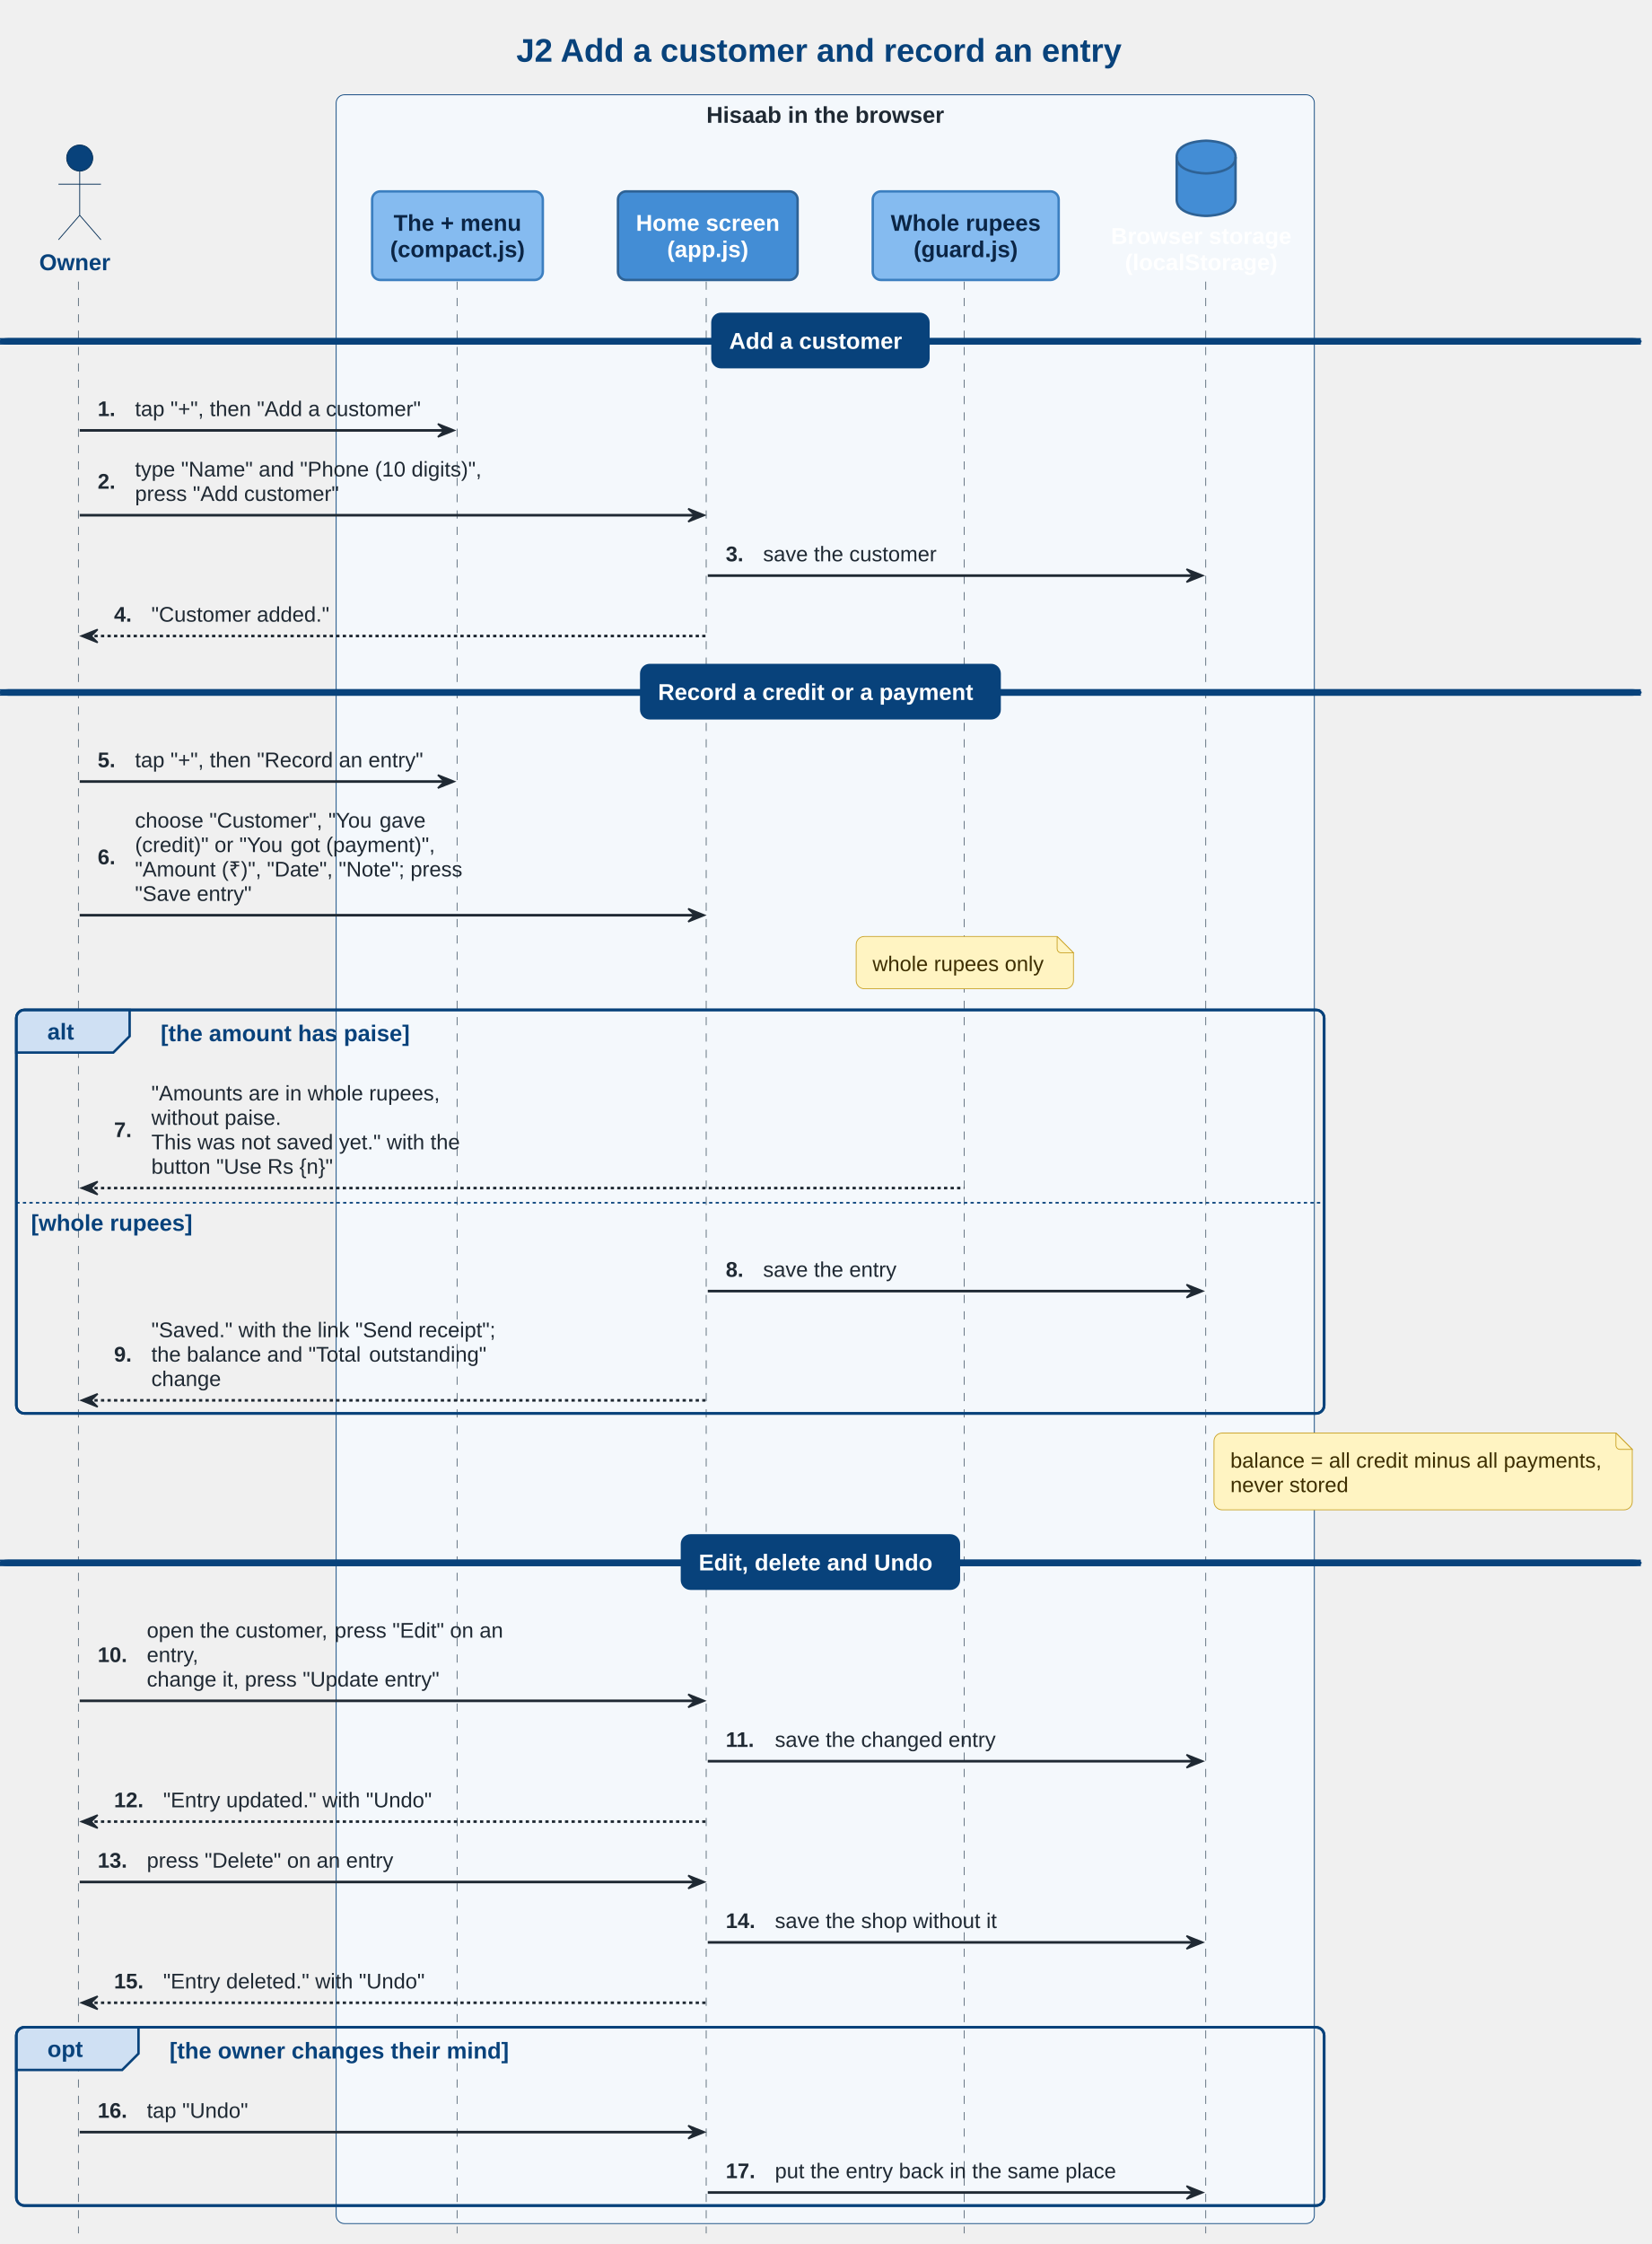
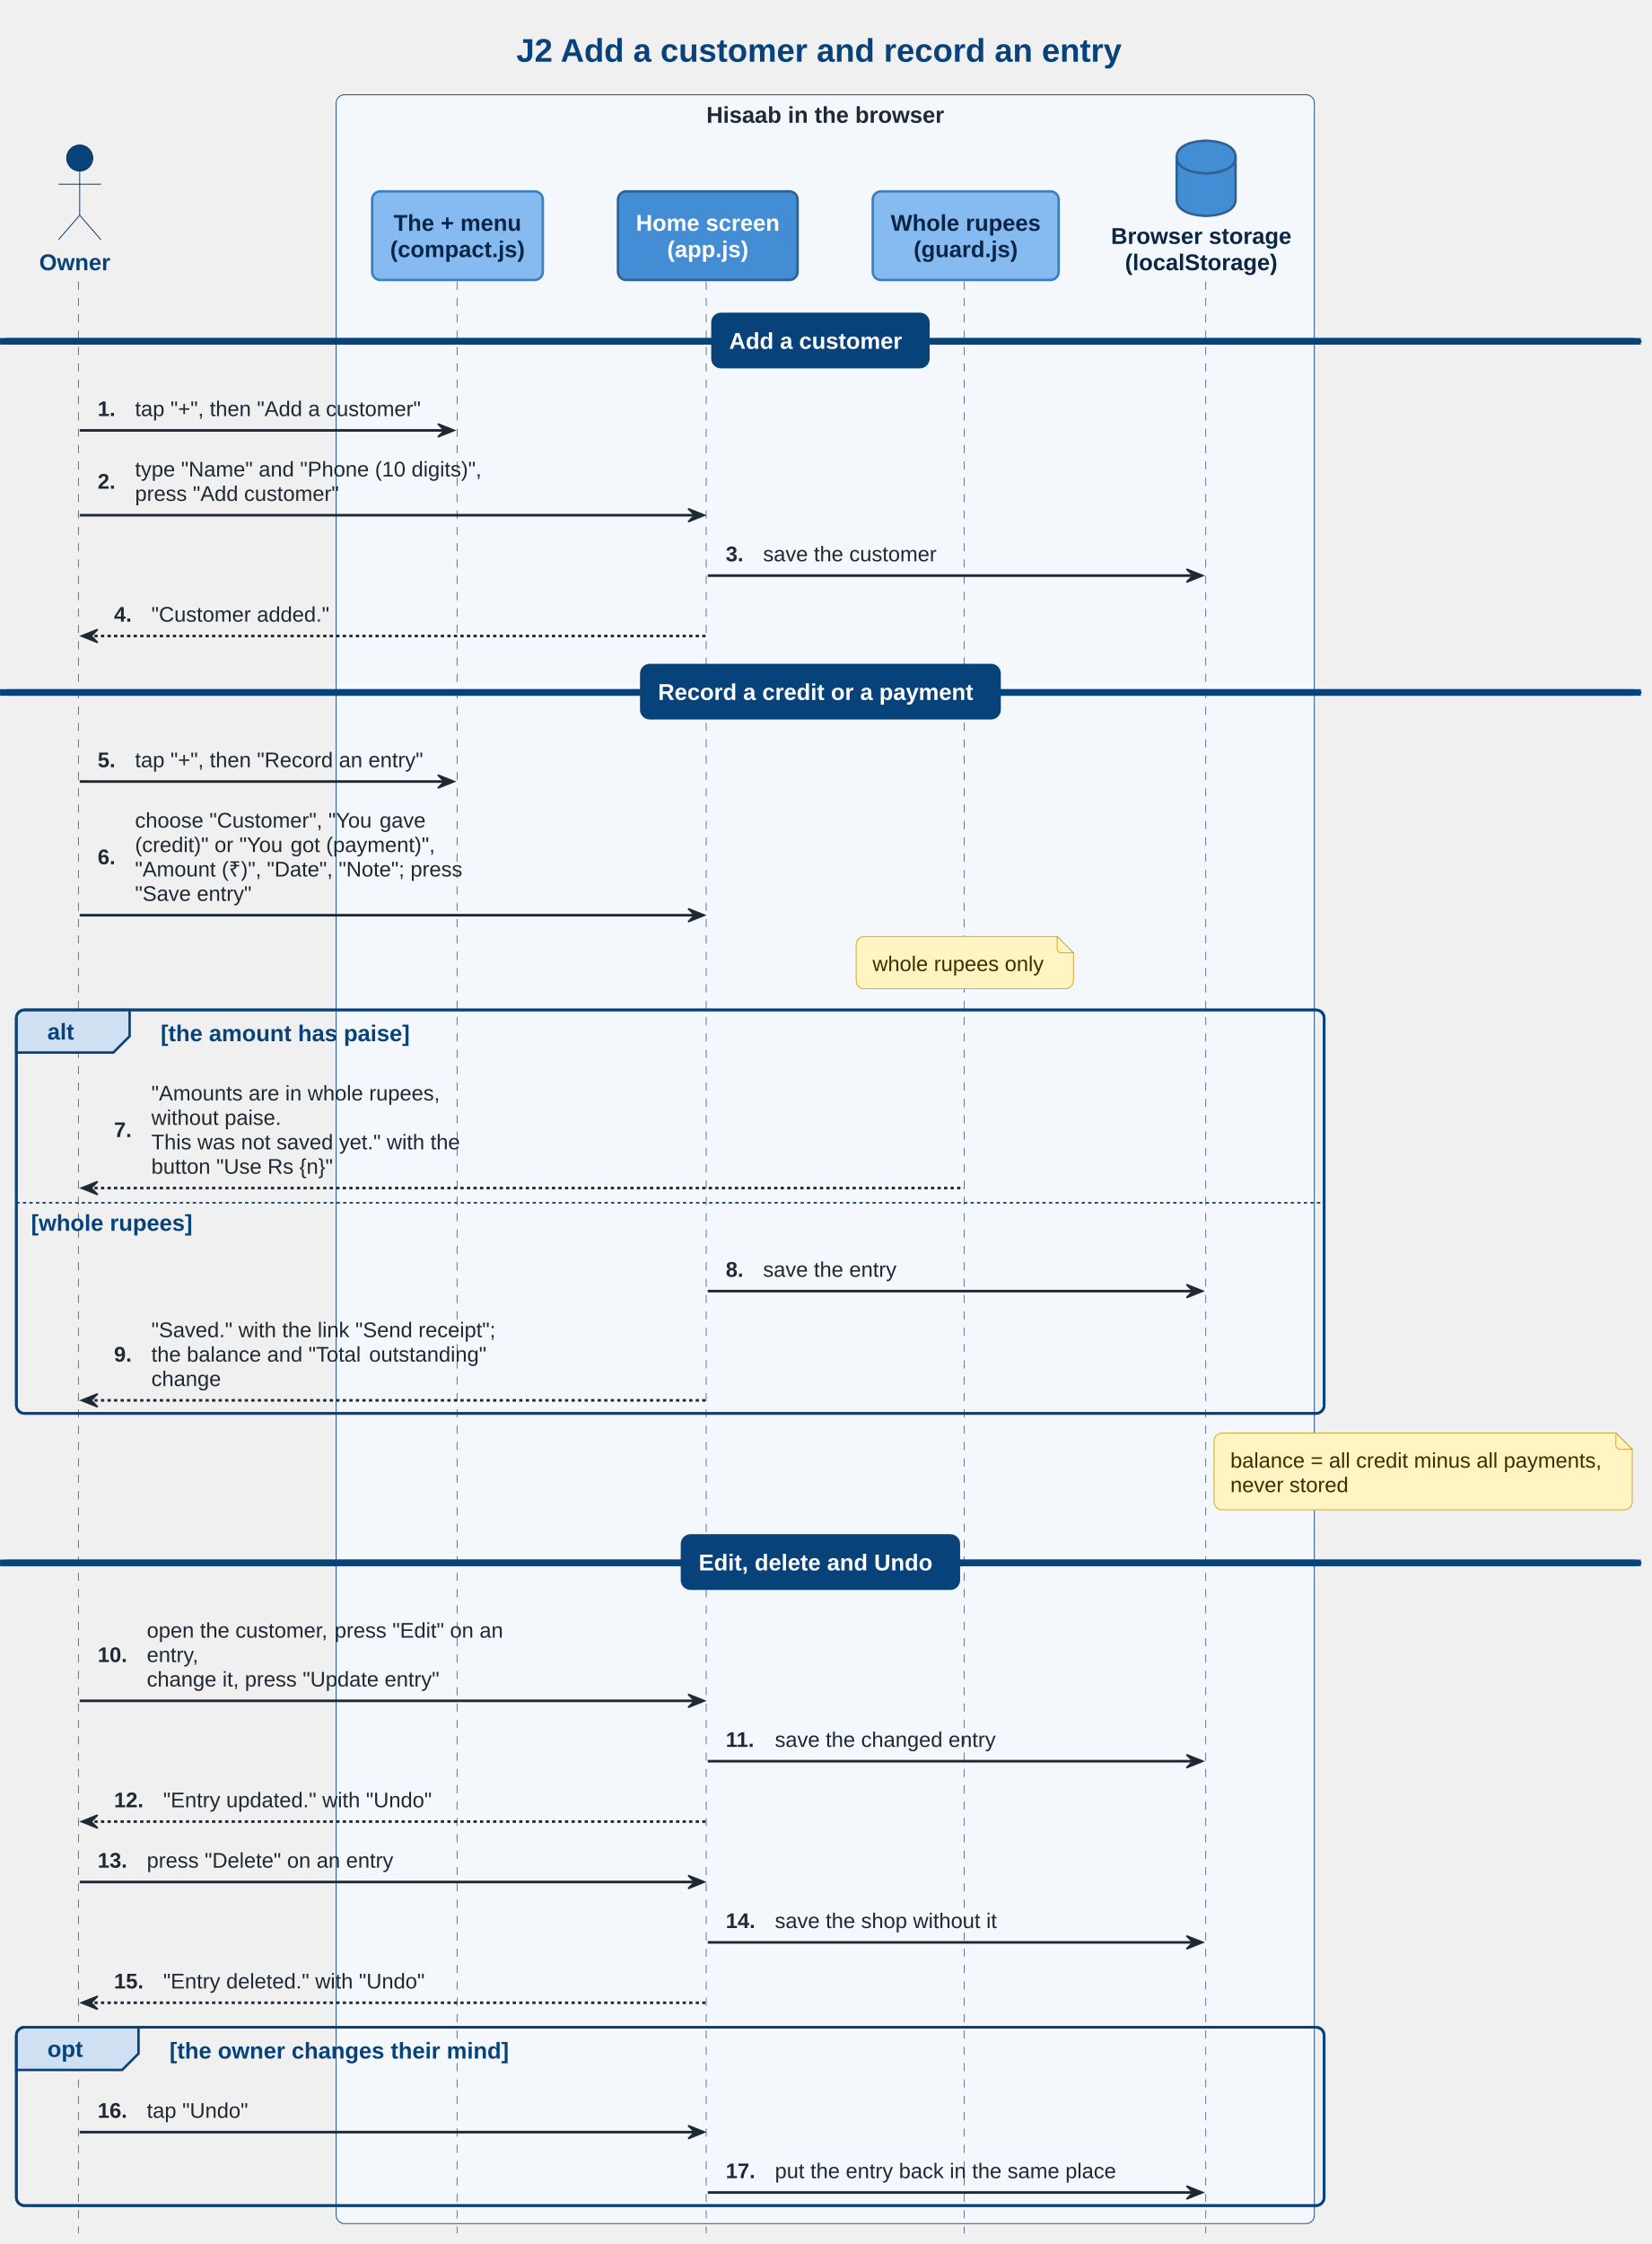
<svg xmlns="http://www.w3.org/2000/svg" contentStyleType="text/css" height="1373px" preserveAspectRatio="none" style="width:1011px;height:1373px;background:#FFFFFF;" version="1.1" viewBox="0 0 1011 1373" width="1011px" zoomAndPan="magnify">
  <defs />
  <g>
    <text fill="#08427B" font-family="Arial" font-size="20" font-weight="bold" lengthAdjust="spacing" textLength="371.221" x="316.016" y="37.76">J2 Add a customer and record an entry</text>
    <rect fill="#F4F8FC" height="1302.496" rx="5" ry="5" style="stroke:#08427B;stroke-width:0.5;" width="598.668" x="205.757" y="57.998" />
    <text fill="#1F2933" font-family="Arial" font-size="14" font-weight="bold" lengthAdjust="spacing" textLength="145.482" x="432.35" y="75.13">Hisaab in the browser</text>
    <rect fill="none" height="246.886" rx="5" ry="5" style="stroke:#08427B;stroke-width:1.6;" width="800.425" x="10" y="617.927" />
    <rect fill="none" height="109.095" rx="5" ry="5" style="stroke:#08427B;stroke-width:1.6;" width="800.425" x="10" y="1240.399" />
    <line style="stroke:#5B6B7A;stroke-width:0.5;stroke-dasharray:5.0,5.0;" x1="48" x2="48" y1="172.294" y2="1366.494" />
    <line style="stroke:#5B6B7A;stroke-width:0.5;stroke-dasharray:5.0,5.0;" x1="279.757" x2="279.757" y1="172.294" y2="1366.494" />
    <line style="stroke:#5B6B7A;stroke-width:0.5;stroke-dasharray:5.0,5.0;" x1="432.219" x2="432.219" y1="172.294" y2="1366.494" />
    <line style="stroke:#5B6B7A;stroke-width:0.5;stroke-dasharray:5.0,5.0;" x1="590.149" x2="590.149" y1="172.294" y2="1366.494" />
    <line style="stroke:#5B6B7A;stroke-width:0.5;stroke-dasharray:5.0,5.0;" x1="737.942" x2="737.942" y1="172.294" y2="1366.494" />
    <text fill="#08427B" font-family="Arial" font-size="14" font-weight="bold" lengthAdjust="spacing" textLength="43.565" x="24" y="165.327">Owner</text>
    <ellipse cx="48.783" cy="96.695" fill="#08427B" rx="8" ry="8" style="stroke:#052E56;stroke-width:0.5;" />
    <path d="M48.783,104.695 L48.783,131.695 M35.783,112.695 L61.783,112.695 M48.783,131.695 L35.783,146.695 M48.783,131.695 L61.783,146.695 " fill="none" style="stroke:#052E56;stroke-width:0.5;" />
    <rect fill="#85BBF0" height="54.197" rx="5" ry="5" style="stroke:#3C7FC0;stroke-width:1.5;" width="104.462" x="227.757" y="117.097" />
    <text fill="#0B2545" font-family="Arial" font-size="14" font-weight="bold" lengthAdjust="spacing" textLength="78.183" x="240.897" y="141.228">The + menu</text>
    <text fill="#0B2545" font-family="Arial" font-size="14" font-weight="bold" lengthAdjust="spacing" textLength="82.462" x="238.757" y="157.327">(compact.js)</text>
    <rect fill="#438DD5" height="54.197" rx="5" ry="5" style="stroke:#2E6295;stroke-width:1.5;" width="109.931" x="378.219" y="117.097" />
    <text fill="#FFFFFF" font-family="Arial" font-size="14" font-weight="bold" lengthAdjust="spacing" textLength="87.931" x="389.219" y="141.228">Home screen</text>
    <text fill="#FFFFFF" font-family="Arial" font-size="14" font-weight="bold" lengthAdjust="spacing" textLength="49.779" x="408.294" y="157.327">(app.js)</text>
    <rect fill="#85BBF0" height="54.197" rx="5" ry="5" style="stroke:#3C7FC0;stroke-width:1.5;" width="113.793" x="534.149" y="117.097" />
    <text fill="#0B2545" font-family="Arial" font-size="14" font-weight="bold" lengthAdjust="spacing" textLength="91.793" x="545.149" y="141.228">Whole rupees</text>
    <text fill="#0B2545" font-family="Arial" font-size="14" font-weight="bold" lengthAdjust="spacing" textLength="63.779" x="559.156" y="157.327">(guard.js)</text>
-     <text fill="#FFFFFF" font-family="Arial" font-size="14" font-weight="bold" lengthAdjust="spacing" textLength="110.482" x="679.942" y="149.228">Browser storage</text>
-     <text fill="#FFFFFF" font-family="Arial" font-size="14" font-weight="bold" lengthAdjust="spacing" textLength="93.352" x="688.508" y="165.327">(localStorage)</text>
+     <text fill="#0B2545" font-family="Arial" font-size="14" font-weight="bold" lengthAdjust="spacing" textLength="110.482" x="679.942" y="149.228">Browser storage</text>
+     <text fill="#0B2545" font-family="Arial" font-size="14" font-weight="bold" lengthAdjust="spacing" textLength="93.352" x="688.508" y="165.327">(localStorage)</text>
    <path d="M720.184,96.097 C720.184,86.097 738.184,86.097 738.184,86.097 C738.184,86.097 756.184,86.097 756.184,96.097 L756.184,122.097 C756.184,132.097 738.184,132.097 738.184,132.097 C738.184,132.097 720.184,132.097 720.184,122.097 L720.184,96.097 " fill="#438DD5" style="stroke:#2E6295;stroke-width:1.5;" />
    <path d="M720.184,96.097 C720.184,106.097 738.184,106.097 738.184,106.097 C738.184,106.097 756.184,106.097 756.184,96.097 " fill="none" style="stroke:#2E6295;stroke-width:1.5;" />
    <rect fill="#08427B" height="3" rx="5" ry="5" style="stroke:#08427B;stroke-width:1.0;" width="1004.252" x="0" y="207.343" />
    <line style="stroke:#08427B;stroke-width:1.0;" x1="0" x2="1004.252" y1="207.343" y2="207.343" />
    <line style="stroke:#08427B;stroke-width:1.0;" x1="0" x2="1004.252" y1="210.343" y2="210.343" />
    <rect fill="#08427B" height="32.099" rx="5" ry="5" style="stroke:#08427B;stroke-width:2.0;" width="131.69" x="436.281" y="192.294" />
    <text fill="#FFFFFF" font-family="Arial" font-size="14" font-weight="bold" lengthAdjust="spacing" textLength="105.8" x="446.281" y="213.426">Add a customer</text>
    <polygon fill="#1F2933" points="267.988,259.341,277.988,263.341,267.988,267.341,271.988,263.341" style="stroke:#1F2933;stroke-width:1.0;" />
    <line style="stroke:#1F2933;stroke-width:1.6;" x1="48.783" x2="273.988" y1="263.341" y2="263.341" />
    <text fill="#1F2933" font-family="Arial" font-size="13" font-weight="bold" lengthAdjust="spacing" textLength="10.842" x="59.783" y="254.586">1.</text>
    <text fill="#1F2933" font-family="Arial" font-size="13" lengthAdjust="spacing" textLength="18.072" x="82.624" y="254.586">tap</text>
    <text fill="#1F2933" font-family="Arial" font-size="13" lengthAdjust="spacing" textLength="3.612" x="100.696" y="254.586"> </text>
    <text fill="#1F2933" font-family="Arial" font-size="13" lengthAdjust="spacing" textLength="20.433" x="104.308" y="254.586">"+",</text>
    <text fill="#1F2933" font-family="Arial" font-size="13" lengthAdjust="spacing" textLength="3.612" x="124.741" y="254.586"> </text>
    <text fill="#1F2933" font-family="Arial" font-size="13" lengthAdjust="spacing" textLength="25.302" x="128.353" y="254.586">then</text>
    <text fill="#1F2933" font-family="Arial" font-size="13" lengthAdjust="spacing" textLength="3.612" x="153.655" y="254.586"> </text>
    <text fill="#1F2933" font-family="Arial" font-size="13" lengthAdjust="spacing" textLength="27.746" x="157.267" y="254.586">"Add</text>
    <text fill="#1F2933" font-family="Arial" font-size="13" lengthAdjust="spacing" textLength="3.612" x="185.012" y="254.586"> </text>
    <text fill="#1F2933" font-family="Arial" font-size="13" lengthAdjust="spacing" textLength="7.23" x="188.624" y="254.586">a</text>
    <text fill="#1F2933" font-family="Arial" font-size="13" lengthAdjust="spacing" textLength="3.612" x="195.854" y="254.586"> </text>
    <text fill="#1F2933" font-family="Arial" font-size="13" lengthAdjust="spacing" textLength="58.075" x="199.466" y="254.586">customer"</text>
    <polygon fill="#1F2933" points="421.184,311.239,431.184,315.239,421.184,319.239,425.184,315.239" style="stroke:#1F2933;stroke-width:1.0;" />
    <line style="stroke:#1F2933;stroke-width:1.6;" x1="48.783" x2="427.184" y1="315.239" y2="315.239" />
    <text fill="#1F2933" font-family="Arial" font-size="13" font-weight="bold" lengthAdjust="spacing" textLength="10.842" x="59.783" y="299.01">2.</text>
    <text fill="#1F2933" font-family="Arial" font-size="13" lengthAdjust="spacing" textLength="24.572" x="82.624" y="291.535">type</text>
    <text fill="#1F2933" font-family="Arial" font-size="13" lengthAdjust="spacing" textLength="3.612" x="107.196" y="291.535"> </text>
    <text fill="#1F2933" font-family="Arial" font-size="13" lengthAdjust="spacing" textLength="43.907" x="110.808" y="291.535">"Name"</text>
    <text fill="#1F2933" font-family="Arial" font-size="13" lengthAdjust="spacing" textLength="3.612" x="154.715" y="291.535"> </text>
    <text fill="#1F2933" font-family="Arial" font-size="13" lengthAdjust="spacing" textLength="21.69" x="158.327" y="291.535">and</text>
    <text fill="#1F2933" font-family="Arial" font-size="13" lengthAdjust="spacing" textLength="3.612" x="180.017" y="291.535"> </text>
    <text fill="#1F2933" font-family="Arial" font-size="13" lengthAdjust="spacing" textLength="42.206" x="183.628" y="291.535">"Phone</text>
    <text fill="#1F2933" font-family="Arial" font-size="13" lengthAdjust="spacing" textLength="3.612" x="225.834" y="291.535"> </text>
    <text fill="#1F2933" font-family="Arial" font-size="13" lengthAdjust="spacing" textLength="18.789" x="229.446" y="291.535">(10</text>
    <text fill="#1F2933" font-family="Arial" font-size="13" lengthAdjust="spacing" textLength="3.612" x="248.235" y="291.535"> </text>
    <text fill="#1F2933" font-family="Arial" font-size="13" lengthAdjust="spacing" textLength="42.904" x="251.847" y="291.535">digits)",</text>
    <text fill="#1F2933" font-family="Arial" font-size="13" lengthAdjust="spacing" textLength="31.789" x="82.624" y="306.484">press</text>
    <text fill="#1F2933" font-family="Arial" font-size="13" lengthAdjust="spacing" textLength="3.612" x="114.414" y="306.484"> </text>
    <text fill="#1F2933" font-family="Arial" font-size="13" lengthAdjust="spacing" textLength="27.746" x="118.025" y="306.484">"Add</text>
    <text fill="#1F2933" font-family="Arial" font-size="13" lengthAdjust="spacing" textLength="3.612" x="145.771" y="306.484"> </text>
    <text fill="#1F2933" font-family="Arial" font-size="13" lengthAdjust="spacing" textLength="58.075" x="149.383" y="306.484">customer"</text>
    <polygon fill="#1F2933" points="726.184,348.188,736.184,352.188,726.184,356.188,730.184,352.188" style="stroke:#1F2933;stroke-width:1.0;" />
    <line style="stroke:#1F2933;stroke-width:1.6;" x1="433.184" x2="732.184" y1="352.188" y2="352.188" />
    <text fill="#1F2933" font-family="Arial" font-size="13" font-weight="bold" lengthAdjust="spacing" textLength="10.842" x="444.184" y="343.433">3.</text>
    <text fill="#1F2933" font-family="Arial" font-size="13" lengthAdjust="spacing" textLength="27.46" x="467.026" y="343.433">save</text>
    <text fill="#1F2933" font-family="Arial" font-size="13" lengthAdjust="spacing" textLength="3.612" x="494.486" y="343.433"> </text>
    <text fill="#1F2933" font-family="Arial" font-size="13" lengthAdjust="spacing" textLength="18.072" x="498.098" y="343.433">the</text>
    <text fill="#1F2933" font-family="Arial" font-size="13" lengthAdjust="spacing" textLength="3.612" x="516.169" y="343.433"> </text>
    <text fill="#1F2933" font-family="Arial" font-size="13" lengthAdjust="spacing" textLength="53.46" x="519.781" y="343.433">customer</text>
    <polygon fill="#1F2933" points="59.783,385.136,49.783,389.136,59.783,393.136,55.783,389.136" style="stroke:#1F2933;stroke-width:1.0;" />
    <line style="stroke:#1F2933;stroke-width:1.6;stroke-dasharray:2.0,2.0;" x1="53.783" x2="432.184" y1="389.136" y2="389.136" />
    <text fill="#1F2933" font-family="Arial" font-size="13" font-weight="bold" lengthAdjust="spacing" textLength="10.842" x="69.783" y="380.381">4.</text>
    <text fill="#1F2933" font-family="Arial" font-size="13" lengthAdjust="spacing" textLength="60.963" x="92.624" y="380.381">"Customer</text>
    <text fill="#1F2933" font-family="Arial" font-size="13" lengthAdjust="spacing" textLength="3.612" x="153.587" y="380.381"> </text>
    <text fill="#1F2933" font-family="Arial" font-size="13" lengthAdjust="spacing" textLength="44.377" x="157.199" y="380.381">added."</text>
    <rect fill="#08427B" height="3" rx="5" ry="5" style="stroke:#08427B;stroke-width:1.0;" width="1004.252" x="0" y="422.185" />
    <line style="stroke:#08427B;stroke-width:1.0;" x1="0" x2="1004.252" y1="422.185" y2="422.185" />
    <line style="stroke:#08427B;stroke-width:1.0;" x1="0" x2="1004.252" y1="425.185" y2="425.185" />
    <rect fill="#08427B" height="32.099" rx="5" ry="5" style="stroke:#08427B;stroke-width:2.0;" width="218.841" x="392.706" y="407.136" />
    <text fill="#FFFFFF" font-family="Arial" font-size="14" font-weight="bold" lengthAdjust="spacing" textLength="192.951" x="402.706" y="428.268">Record a credit or a payment</text>
    <polygon fill="#1F2933" points="267.988,474.184,277.988,478.184,267.988,482.184,271.988,478.184" style="stroke:#1F2933;stroke-width:1.0;" />
    <line style="stroke:#1F2933;stroke-width:1.6;" x1="48.783" x2="273.988" y1="478.184" y2="478.184" />
    <text fill="#1F2933" font-family="Arial" font-size="13" font-weight="bold" lengthAdjust="spacing" textLength="10.842" x="59.783" y="469.429">5.</text>
    <text fill="#1F2933" font-family="Arial" font-size="13" lengthAdjust="spacing" textLength="18.072" x="82.624" y="469.429">tap</text>
    <text fill="#1F2933" font-family="Arial" font-size="13" lengthAdjust="spacing" textLength="3.612" x="100.696" y="469.429"> </text>
    <text fill="#1F2933" font-family="Arial" font-size="13" lengthAdjust="spacing" textLength="20.433" x="104.308" y="469.429">"+",</text>
    <text fill="#1F2933" font-family="Arial" font-size="13" lengthAdjust="spacing" textLength="3.612" x="124.741" y="469.429"> </text>
    <text fill="#1F2933" font-family="Arial" font-size="13" lengthAdjust="spacing" textLength="25.302" x="128.353" y="469.429">then</text>
    <text fill="#1F2933" font-family="Arial" font-size="13" lengthAdjust="spacing" textLength="3.612" x="153.655" y="469.429"> </text>
    <text fill="#1F2933" font-family="Arial" font-size="13" lengthAdjust="spacing" textLength="46.522" x="157.267" y="469.429">"Record</text>
    <text fill="#1F2933" font-family="Arial" font-size="13" lengthAdjust="spacing" textLength="3.612" x="203.789" y="469.429"> </text>
    <text fill="#1F2933" font-family="Arial" font-size="13" lengthAdjust="spacing" textLength="14.46" x="207.4" y="469.429">an</text>
    <text fill="#1F2933" font-family="Arial" font-size="13" lengthAdjust="spacing" textLength="3.612" x="221.86" y="469.429"> </text>
    <text fill="#1F2933" font-family="Arial" font-size="13" lengthAdjust="spacing" textLength="33.516" x="225.472" y="469.429">entry"</text>
    <polygon fill="#1F2933" points="421.184,555.979,431.184,559.979,421.184,563.979,425.184,559.979" style="stroke:#1F2933;stroke-width:1.0;" />
    <line style="stroke:#1F2933;stroke-width:1.6;" x1="48.783" x2="427.184" y1="559.979" y2="559.979" />
    <text fill="#1F2933" font-family="Arial" font-size="13" font-weight="bold" lengthAdjust="spacing" textLength="10.842" x="59.783" y="528.801">6.</text>
    <text fill="#1F2933" font-family="Arial" font-size="13" lengthAdjust="spacing" textLength="41.92" x="82.624" y="506.377">choose</text>
    <text fill="#1F2933" font-family="Arial" font-size="13" lengthAdjust="spacing" textLength="3.612" x="124.544" y="506.377"> </text>
    <text fill="#1F2933" font-family="Arial" font-size="13" lengthAdjust="spacing" textLength="69.189" x="128.156" y="506.377">"Customer",</text>
    <text fill="#1F2933" font-family="Arial" font-size="13" lengthAdjust="spacing" textLength="3.612" x="197.346" y="506.377"> </text>
    <text fill="#1F2933" font-family="Arial" font-size="13" lengthAdjust="spacing" textLength="27.746" x="200.958" y="506.377">"You</text>
    <text fill="#1F2933" font-family="Arial" font-size="13" lengthAdjust="spacing" textLength="3.612" x="228.703" y="506.377"> </text>
    <text fill="#1F2933" font-family="Arial" font-size="13" lengthAdjust="spacing" textLength="28.19" x="232.315" y="506.377">gave</text>
    <text fill="#1F2933" font-family="Arial" font-size="13" lengthAdjust="spacing" textLength="45.062" x="82.624" y="521.326">(credit)"</text>
    <text fill="#1F2933" font-family="Arial" font-size="13" lengthAdjust="spacing" textLength="3.612" x="127.686" y="521.326"> </text>
    <text fill="#1F2933" font-family="Arial" font-size="13" lengthAdjust="spacing" textLength="11.559" x="131.298" y="521.326">or</text>
    <text fill="#1F2933" font-family="Arial" font-size="13" lengthAdjust="spacing" textLength="3.612" x="142.857" y="521.326"> </text>
    <text fill="#1F2933" font-family="Arial" font-size="13" lengthAdjust="spacing" textLength="27.746" x="146.469" y="521.326">"You</text>
    <text fill="#1F2933" font-family="Arial" font-size="13" lengthAdjust="spacing" textLength="3.612" x="174.215" y="521.326"> </text>
    <text fill="#1F2933" font-family="Arial" font-size="13" lengthAdjust="spacing" textLength="18.072" x="177.827" y="521.326">got</text>
    <text fill="#1F2933" font-family="Arial" font-size="13" lengthAdjust="spacing" textLength="3.612" x="195.898" y="521.326"> </text>
    <text fill="#1F2933" font-family="Arial" font-size="13" lengthAdjust="spacing" textLength="66.746" x="199.51" y="521.326">(payment)",</text>
    <text fill="#1F2933" font-family="Arial" font-size="13" lengthAdjust="spacing" textLength="49.416" x="82.624" y="536.275">"Amount</text>
    <text fill="#1F2933" font-family="Arial" font-size="13" lengthAdjust="spacing" textLength="3.612" x="132.041" y="536.275"> </text>
    <text fill="#1F2933" font-family="Arial" font-size="13" lengthAdjust="spacing" textLength="24.115" x="135.653" y="536.275">(₹)",</text>
    <text fill="#1F2933" font-family="Arial" font-size="13" lengthAdjust="spacing" textLength="3.612" x="159.768" y="536.275"> </text>
    <text fill="#1F2933" font-family="Arial" font-size="13" lengthAdjust="spacing" textLength="40.301" x="163.379" y="536.275">"Date",</text>
    <text fill="#1F2933" font-family="Arial" font-size="13" lengthAdjust="spacing" textLength="3.612" x="203.681" y="536.275"> </text>
    <text fill="#1F2933" font-family="Arial" font-size="13" lengthAdjust="spacing" textLength="40.301" x="207.292" y="536.275">"Note";</text>
    <text fill="#1F2933" font-family="Arial" font-size="13" lengthAdjust="spacing" textLength="3.612" x="247.594" y="536.275"> </text>
    <text fill="#1F2933" font-family="Arial" font-size="13" lengthAdjust="spacing" textLength="31.789" x="251.206" y="536.275">press</text>
    <text fill="#1F2933" font-family="Arial" font-size="13" lengthAdjust="spacing" textLength="34.246" x="82.624" y="551.224">"Save</text>
    <text fill="#1F2933" font-family="Arial" font-size="13" lengthAdjust="spacing" textLength="3.612" x="116.87" y="551.224"> </text>
    <text fill="#1F2933" font-family="Arial" font-size="13" lengthAdjust="spacing" textLength="33.516" x="120.482" y="551.224">entry"</text>
    <path d="M524,577.979 L524,599.979 A5,5 0 0 0 529,604.979 L652,604.979 A5,5 0 0 0 657,599.979 L657,582.979 L647,572.979 L529,572.979 A5,5 0 0 0 524,577.979 " fill="#FFF4C2" style="stroke:#C9A227;stroke-width:0.5;" />
    <path d="M647,572.979 L647,580.479 A2.5,2.5 0 0 0 649.5,582.979 L657,582.979 L647,572.979 " fill="#FFF4C2" style="stroke:#C9A227;stroke-width:0.5;" />
    <text fill="#3D2E00" font-family="Arial" font-size="13" lengthAdjust="spacing" textLength="33.966" x="534" y="594.172">whole</text>
    <text fill="#3D2E00" font-family="Arial" font-size="13" lengthAdjust="spacing" textLength="3.612" x="567.966" y="594.172"> </text>
    <text fill="#3D2E00" font-family="Arial" font-size="13" lengthAdjust="spacing" textLength="39.749" x="571.578" y="594.172">rupees</text>
    <text fill="#3D2E00" font-family="Arial" font-size="13" lengthAdjust="spacing" textLength="3.612" x="611.327" y="594.172"> </text>
    <text fill="#3D2E00" font-family="Arial" font-size="13" lengthAdjust="spacing" textLength="23.848" x="614.939" y="594.172">only</text>
    <path d="M15,617.927 L79.338,617.927 L79.338,634.026 L69.338,644.026 L10,644.026 L10,622.927 A5,5 0 0 1 15,617.927 " fill="#CFE0F3" style="stroke:#08427B;stroke-width:1.5;" />
    <rect fill="none" height="246.886" rx="5" ry="5" style="stroke:#08427B;stroke-width:1.6;" width="800.425" x="10" y="617.927" />
    <text fill="#08427B" font-family="Arial" font-size="14" font-weight="bold" lengthAdjust="spacing" textLength="16.338" x="29" y="636.059">alt</text>
    <text fill="#08427B" font-family="Arial" font-size="14" font-weight="bold" lengthAdjust="spacing" textLength="152.469" x="98.338" y="637.059">[the amount has paise]</text>
    <polygon fill="#1F2933" points="59.783,722.919,49.783,726.919,59.783,730.919,55.783,726.919" style="stroke:#1F2933;stroke-width:1.0;" />
    <line style="stroke:#1F2933;stroke-width:1.6;stroke-dasharray:2.0,2.0;" x1="53.783" x2="590.046" y1="726.919" y2="726.919" />
    <text fill="#1F2933" font-family="Arial" font-size="13" font-weight="bold" lengthAdjust="spacing" textLength="10.842" x="69.783" y="695.741">7.</text>
    <text fill="#1F2933" font-family="Arial" font-size="13" lengthAdjust="spacing" textLength="55.916" x="92.624" y="673.318">"Amounts</text>
    <text fill="#1F2933" font-family="Arial" font-size="13" lengthAdjust="spacing" textLength="3.612" x="148.541" y="673.318"> </text>
    <text fill="#1F2933" font-family="Arial" font-size="13" lengthAdjust="spacing" textLength="18.789" x="152.153" y="673.318">are</text>
    <text fill="#1F2933" font-family="Arial" font-size="13" lengthAdjust="spacing" textLength="3.612" x="170.942" y="673.318"> </text>
    <text fill="#1F2933" font-family="Arial" font-size="13" lengthAdjust="spacing" textLength="10.118" x="174.554" y="673.318">in</text>
    <text fill="#1F2933" font-family="Arial" font-size="13" lengthAdjust="spacing" textLength="3.612" x="184.672" y="673.318"> </text>
    <text fill="#1F2933" font-family="Arial" font-size="13" lengthAdjust="spacing" textLength="33.966" x="188.284" y="673.318">whole</text>
    <text fill="#1F2933" font-family="Arial" font-size="13" lengthAdjust="spacing" textLength="3.612" x="222.25" y="673.318"> </text>
    <text fill="#1F2933" font-family="Arial" font-size="13" lengthAdjust="spacing" textLength="43.361" x="225.862" y="673.318">rupees,</text>
    <text fill="#1F2933" font-family="Arial" font-size="13" lengthAdjust="spacing" textLength="41.19" x="92.624" y="688.267">without</text>
    <text fill="#1F2933" font-family="Arial" font-size="13" lengthAdjust="spacing" textLength="3.612" x="133.815" y="688.267"> </text>
    <text fill="#1F2933" font-family="Arial" font-size="13" lengthAdjust="spacing" textLength="34.69" x="137.426" y="688.267">paise.</text>
    <text fill="#1F2933" font-family="Arial" font-size="13" lengthAdjust="spacing" textLength="24.559" x="92.624" y="703.216">This</text>
    <text fill="#1F2933" font-family="Arial" font-size="13" lengthAdjust="spacing" textLength="3.612" x="117.184" y="703.216"> </text>
    <text fill="#1F2933" font-family="Arial" font-size="13" lengthAdjust="spacing" textLength="23.118" x="120.795" y="703.216">was</text>
    <text fill="#1F2933" font-family="Arial" font-size="13" lengthAdjust="spacing" textLength="3.612" x="143.914" y="703.216"> </text>
    <text fill="#1F2933" font-family="Arial" font-size="13" lengthAdjust="spacing" textLength="18.072" x="147.525" y="703.216">not</text>
    <text fill="#1F2933" font-family="Arial" font-size="13" lengthAdjust="spacing" textLength="3.612" x="165.597" y="703.216"> </text>
    <text fill="#1F2933" font-family="Arial" font-size="13" lengthAdjust="spacing" textLength="34.69" x="169.209" y="703.216">saved</text>
    <text fill="#1F2933" font-family="Arial" font-size="13" lengthAdjust="spacing" textLength="3.612" x="203.899" y="703.216"> </text>
    <text fill="#1F2933" font-family="Arial" font-size="13" lengthAdjust="spacing" textLength="25.568" x="207.511" y="703.216">yet."</text>
    <text fill="#1F2933" font-family="Arial" font-size="13" lengthAdjust="spacing" textLength="3.612" x="233.079" y="703.216"> </text>
    <text fill="#1F2933" font-family="Arial" font-size="13" lengthAdjust="spacing" textLength="23.118" x="236.691" y="703.216">with</text>
    <text fill="#1F2933" font-family="Arial" font-size="13" lengthAdjust="spacing" textLength="3.612" x="259.809" y="703.216"> </text>
    <text fill="#1F2933" font-family="Arial" font-size="13" lengthAdjust="spacing" textLength="18.072" x="263.421" y="703.216">the</text>
    <text fill="#1F2933" font-family="Arial" font-size="13" lengthAdjust="spacing" textLength="36.144" x="92.624" y="718.165">button</text>
    <text fill="#1F2933" font-family="Arial" font-size="13" lengthAdjust="spacing" textLength="3.612" x="128.768" y="718.165"> </text>
    <text fill="#1F2933" font-family="Arial" font-size="13" lengthAdjust="spacing" textLength="27.733" x="132.38" y="718.165">"Use</text>
    <text fill="#1F2933" font-family="Arial" font-size="13" lengthAdjust="spacing" textLength="3.612" x="160.113" y="718.165"> </text>
    <text fill="#1F2933" font-family="Arial" font-size="13" lengthAdjust="spacing" textLength="15.888" x="163.725" y="718.165">Rs</text>
    <text fill="#1F2933" font-family="Arial" font-size="13" lengthAdjust="spacing" textLength="3.612" x="179.613" y="718.165"> </text>
    <text fill="#1F2933" font-family="Arial" font-size="13" lengthAdjust="spacing" textLength="20.528" x="183.225" y="718.165">{n}"</text>
    <line style="stroke:#08427B;stroke-width:1.0;stroke-dasharray:2.0,2.0;" x1="10" x2="810.425" y1="735.919" y2="735.919" />
    <text fill="#08427B" font-family="Arial" font-size="14" font-weight="bold" lengthAdjust="spacing" textLength="98.793" x="19" y="753.051">[whole rupees]</text>
    <polygon fill="#1F2933" points="726.184,785.967,736.184,789.967,726.184,793.967,730.184,789.967" style="stroke:#1F2933;stroke-width:1.0;" />
    <line style="stroke:#1F2933;stroke-width:1.6;" x1="433.184" x2="732.184" y1="789.967" y2="789.967" />
    <text fill="#1F2933" font-family="Arial" font-size="13" font-weight="bold" lengthAdjust="spacing" textLength="10.842" x="444.184" y="781.212">8.</text>
    <text fill="#1F2933" font-family="Arial" font-size="13" lengthAdjust="spacing" textLength="27.46" x="467.026" y="781.212">save</text>
    <text fill="#1F2933" font-family="Arial" font-size="13" lengthAdjust="spacing" textLength="3.612" x="494.486" y="781.212"> </text>
    <text fill="#1F2933" font-family="Arial" font-size="13" lengthAdjust="spacing" textLength="18.072" x="498.098" y="781.212">the</text>
    <text fill="#1F2933" font-family="Arial" font-size="13" lengthAdjust="spacing" textLength="3.612" x="516.169" y="781.212"> </text>
    <text fill="#1F2933" font-family="Arial" font-size="13" lengthAdjust="spacing" textLength="28.901" x="519.781" y="781.212">entry</text>
    <polygon fill="#1F2933" points="59.783,852.813,49.783,856.813,59.783,860.813,55.783,856.813" style="stroke:#1F2933;stroke-width:1.0;" />
    <line style="stroke:#1F2933;stroke-width:1.6;stroke-dasharray:2.0,2.0;" x1="53.783" x2="432.184" y1="856.813" y2="856.813" />
    <text fill="#1F2933" font-family="Arial" font-size="13" font-weight="bold" lengthAdjust="spacing" textLength="10.842" x="69.783" y="833.109">9.</text>
    <text fill="#1F2933" font-family="Arial" font-size="13" lengthAdjust="spacing" textLength="49.702" x="92.624" y="818.161">"Saved."</text>
    <text fill="#1F2933" font-family="Arial" font-size="13" lengthAdjust="spacing" textLength="3.612" x="142.327" y="818.161"> </text>
    <text fill="#1F2933" font-family="Arial" font-size="13" lengthAdjust="spacing" textLength="23.118" x="145.939" y="818.161">with</text>
    <text fill="#1F2933" font-family="Arial" font-size="13" lengthAdjust="spacing" textLength="3.612" x="169.057" y="818.161"> </text>
    <text fill="#1F2933" font-family="Arial" font-size="13" lengthAdjust="spacing" textLength="18.072" x="172.668" y="818.161">the</text>
    <text fill="#1F2933" font-family="Arial" font-size="13" lengthAdjust="spacing" textLength="3.612" x="190.74" y="818.161"> </text>
    <text fill="#1F2933" font-family="Arial" font-size="13" lengthAdjust="spacing" textLength="19.506" x="194.352" y="818.161">link</text>
    <text fill="#1F2933" font-family="Arial" font-size="13" lengthAdjust="spacing" textLength="3.612" x="213.858" y="818.161"> </text>
    <text fill="#1F2933" font-family="Arial" font-size="13" lengthAdjust="spacing" textLength="34.976" x="217.47" y="818.161">"Send</text>
    <text fill="#1F2933" font-family="Arial" font-size="13" lengthAdjust="spacing" textLength="3.612" x="252.446" y="818.161"> </text>
    <text fill="#1F2933" font-family="Arial" font-size="13" lengthAdjust="spacing" textLength="47.246" x="256.058" y="818.161">receipt";</text>
    <text fill="#1F2933" font-family="Arial" font-size="13" lengthAdjust="spacing" textLength="18.072" x="92.624" y="833.109">the</text>
    <text fill="#1F2933" font-family="Arial" font-size="13" lengthAdjust="spacing" textLength="3.612" x="110.696" y="833.109"> </text>
    <text fill="#1F2933" font-family="Arial" font-size="13" lengthAdjust="spacing" textLength="45.538" x="114.308" y="833.109">balance</text>
    <text fill="#1F2933" font-family="Arial" font-size="13" lengthAdjust="spacing" textLength="3.612" x="159.846" y="833.109"> </text>
    <text fill="#1F2933" font-family="Arial" font-size="13" lengthAdjust="spacing" textLength="21.69" x="163.458" y="833.109">and</text>
    <text fill="#1F2933" font-family="Arial" font-size="13" lengthAdjust="spacing" textLength="3.612" x="185.148" y="833.109"> </text>
    <text fill="#1F2933" font-family="Arial" font-size="13" lengthAdjust="spacing" textLength="33.516" x="188.76" y="833.109">"Total</text>
    <text fill="#1F2933" font-family="Arial" font-size="13" lengthAdjust="spacing" textLength="3.612" x="222.275" y="833.109"> </text>
    <text fill="#1F2933" font-family="Arial" font-size="13" lengthAdjust="spacing" textLength="71.836" x="225.887" y="833.109">outstanding"</text>
    <text fill="#1F2933" font-family="Arial" font-size="13" lengthAdjust="spacing" textLength="42.65" x="92.624" y="848.058">change</text>
    <path d="M743,881.813 L743,918.813 A5,5 0 0 0 748,923.813 L994,923.813 A5,5 0 0 0 999,918.813 L999,886.813 L989,876.813 L748,876.813 A5,5 0 0 0 743,881.813 " fill="#FFF4C2" style="stroke:#C9A227;stroke-width:0.5;" />
    <path d="M989,876.813 L989,884.313 A2.5,2.5 0 0 0 991.5,886.813 L999,886.813 L989,876.813 " fill="#FFF4C2" style="stroke:#C9A227;stroke-width:0.5;" />
    <text fill="#3D2E00" font-family="Arial" font-size="13" lengthAdjust="spacing" textLength="45.538" x="753" y="898.007">balance</text>
    <text fill="#3D2E00" font-family="Arial" font-size="13" lengthAdjust="spacing" textLength="3.612" x="798.538" y="898.007"> </text>
    <text fill="#3D2E00" font-family="Arial" font-size="13" lengthAdjust="spacing" textLength="7.592" x="802.15" y="898.007">=</text>
    <text fill="#3D2E00" font-family="Arial" font-size="13" lengthAdjust="spacing" textLength="3.612" x="809.742" y="898.007"> </text>
    <text fill="#3D2E00" font-family="Arial" font-size="13" lengthAdjust="spacing" textLength="13.006" x="813.354" y="898.007">all</text>
    <text fill="#3D2E00" font-family="Arial" font-size="13" lengthAdjust="spacing" textLength="3.612" x="826.36" y="898.007"> </text>
    <text fill="#3D2E00" font-family="Arial" font-size="13" lengthAdjust="spacing" textLength="31.789" x="829.972" y="898.007">credit</text>
    <text fill="#3D2E00" font-family="Arial" font-size="13" lengthAdjust="spacing" textLength="3.612" x="861.761" y="898.007"> </text>
    <text fill="#3D2E00" font-family="Arial" font-size="13" lengthAdjust="spacing" textLength="34.677" x="865.373" y="898.007">minus</text>
    <text fill="#3D2E00" font-family="Arial" font-size="13" lengthAdjust="spacing" textLength="3.612" x="900.05" y="898.007"> </text>
    <text fill="#3D2E00" font-family="Arial" font-size="13" lengthAdjust="spacing" textLength="13.006" x="903.662" y="898.007">all</text>
    <text fill="#3D2E00" font-family="Arial" font-size="13" lengthAdjust="spacing" textLength="3.612" x="916.668" y="898.007"> </text>
    <text fill="#3D2E00" font-family="Arial" font-size="13" lengthAdjust="spacing" textLength="59.973" x="920.28" y="898.007">payments,</text>
    <text fill="#3D2E00" font-family="Arial" font-size="13" lengthAdjust="spacing" textLength="32.519" x="753" y="912.956">never</text>
    <text fill="#3D2E00" font-family="Arial" font-size="13" lengthAdjust="spacing" textLength="3.612" x="785.519" y="912.956"> </text>
    <text fill="#3D2E00" font-family="Arial" font-size="13" lengthAdjust="spacing" textLength="36.131" x="789.131" y="912.956">stored</text>
    <rect fill="#08427B" height="3" rx="5" ry="5" style="stroke:#08427B;stroke-width:1.0;" width="1004.252" x="0" y="954.76" />
    <line style="stroke:#08427B;stroke-width:1.0;" x1="0" x2="1004.252" y1="954.76" y2="954.76" />
    <line style="stroke:#08427B;stroke-width:1.0;" x1="0" x2="1004.252" y1="957.76" y2="957.76" />
    <rect fill="#08427B" height="32.099" rx="5" ry="5" style="stroke:#08427B;stroke-width:2.0;" width="169.007" x="417.623" y="939.71" />
    <text fill="#FFFFFF" font-family="Arial" font-size="14" font-weight="bold" lengthAdjust="spacing" textLength="143.117" x="427.623" y="960.842">Edit, delete and Undo</text>
    <polygon fill="#1F2933" points="421.184,1036.655,431.184,1040.655,421.184,1044.655,425.184,1040.655" style="stroke:#1F2933;stroke-width:1.0;" />
    <line style="stroke:#1F2933;stroke-width:1.6;" x1="48.783" x2="427.184" y1="1040.655" y2="1040.655" />
    <text fill="#1F2933" font-family="Arial" font-size="13" font-weight="bold" lengthAdjust="spacing" textLength="18.072" x="59.783" y="1016.952">10.</text>
    <text fill="#1F2933" font-family="Arial" font-size="13" lengthAdjust="spacing" textLength="28.92" x="89.855" y="1002.003">open</text>
    <text fill="#1F2933" font-family="Arial" font-size="13" lengthAdjust="spacing" textLength="3.612" x="118.774" y="1002.003"> </text>
    <text fill="#1F2933" font-family="Arial" font-size="13" lengthAdjust="spacing" textLength="18.072" x="122.386" y="1002.003">the</text>
    <text fill="#1F2933" font-family="Arial" font-size="13" lengthAdjust="spacing" textLength="3.612" x="140.458" y="1002.003"> </text>
    <text fill="#1F2933" font-family="Arial" font-size="13" lengthAdjust="spacing" textLength="57.072" x="144.07" y="1002.003">customer,</text>
    <text fill="#1F2933" font-family="Arial" font-size="13" lengthAdjust="spacing" textLength="3.612" x="201.142" y="1002.003"> </text>
    <text fill="#1F2933" font-family="Arial" font-size="13" lengthAdjust="spacing" textLength="31.789" x="204.753" y="1002.003">press</text>
    <text fill="#1F2933" font-family="Arial" font-size="13" lengthAdjust="spacing" textLength="3.612" x="236.542" y="1002.003"> </text>
    <text fill="#1F2933" font-family="Arial" font-size="13" lengthAdjust="spacing" textLength="31.63" x="240.154" y="1002.003">"Edit"</text>
    <text fill="#1F2933" font-family="Arial" font-size="13" lengthAdjust="spacing" textLength="3.612" x="271.785" y="1002.003"> </text>
    <text fill="#1F2933" font-family="Arial" font-size="13" lengthAdjust="spacing" textLength="14.46" x="275.397" y="1002.003">on</text>
    <text fill="#1F2933" font-family="Arial" font-size="13" lengthAdjust="spacing" textLength="3.612" x="289.856" y="1002.003"> </text>
    <text fill="#1F2933" font-family="Arial" font-size="13" lengthAdjust="spacing" textLength="14.46" x="293.468" y="1002.003">an</text>
    <text fill="#1F2933" font-family="Arial" font-size="13" lengthAdjust="spacing" textLength="32.513" x="89.855" y="1016.952">entry,</text>
    <text fill="#1F2933" font-family="Arial" font-size="13" lengthAdjust="spacing" textLength="42.65" x="89.855" y="1031.9">change</text>
    <text fill="#1F2933" font-family="Arial" font-size="13" lengthAdjust="spacing" textLength="3.612" x="132.504" y="1031.9"> </text>
    <text fill="#1F2933" font-family="Arial" font-size="13" lengthAdjust="spacing" textLength="10.112" x="136.116" y="1031.9">it,</text>
    <text fill="#1F2933" font-family="Arial" font-size="13" lengthAdjust="spacing" textLength="3.612" x="146.228" y="1031.9"> </text>
    <text fill="#1F2933" font-family="Arial" font-size="13" lengthAdjust="spacing" textLength="31.789" x="149.84" y="1031.9">press</text>
    <text fill="#1F2933" font-family="Arial" font-size="13" lengthAdjust="spacing" textLength="3.612" x="181.629" y="1031.9"> </text>
    <text fill="#1F2933" font-family="Arial" font-size="13" lengthAdjust="spacing" textLength="46.535" x="185.241" y="1031.9">"Update</text>
    <text fill="#1F2933" font-family="Arial" font-size="13" lengthAdjust="spacing" textLength="3.612" x="231.775" y="1031.9"> </text>
    <text fill="#1F2933" font-family="Arial" font-size="13" lengthAdjust="spacing" textLength="33.516" x="235.387" y="1031.9">entry"</text>
    <polygon fill="#1F2933" points="726.184,1073.604,736.184,1077.604,726.184,1081.604,730.184,1077.604" style="stroke:#1F2933;stroke-width:1.0;" />
    <line style="stroke:#1F2933;stroke-width:1.6;" x1="433.184" x2="732.184" y1="1077.604" y2="1077.604" />
    <text fill="#1F2933" font-family="Arial" font-size="13" font-weight="bold" lengthAdjust="spacing" textLength="18.072" x="444.184" y="1068.849">11.</text>
    <text fill="#1F2933" font-family="Arial" font-size="13" lengthAdjust="spacing" textLength="27.46" x="474.256" y="1068.849">save</text>
    <text fill="#1F2933" font-family="Arial" font-size="13" lengthAdjust="spacing" textLength="3.612" x="501.716" y="1068.849"> </text>
    <text fill="#1F2933" font-family="Arial" font-size="13" lengthAdjust="spacing" textLength="18.072" x="505.328" y="1068.849">the</text>
    <text fill="#1F2933" font-family="Arial" font-size="13" lengthAdjust="spacing" textLength="3.612" x="523.399" y="1068.849"> </text>
    <text fill="#1F2933" font-family="Arial" font-size="13" lengthAdjust="spacing" textLength="49.88" x="527.011" y="1068.849">changed</text>
    <text fill="#1F2933" font-family="Arial" font-size="13" lengthAdjust="spacing" textLength="3.612" x="576.891" y="1068.849"> </text>
    <text fill="#1F2933" font-family="Arial" font-size="13" lengthAdjust="spacing" textLength="28.901" x="580.503" y="1068.849">entry</text>
    <polygon fill="#1F2933" points="59.783,1110.553,49.783,1114.553,59.783,1118.553,55.783,1114.553" style="stroke:#1F2933;stroke-width:1.0;" />
    <line style="stroke:#1F2933;stroke-width:1.6;stroke-dasharray:2.0,2.0;" x1="53.783" x2="432.184" y1="1114.553" y2="1114.553" />
    <text fill="#1F2933" font-family="Arial" font-size="13" font-weight="bold" lengthAdjust="spacing" textLength="18.072" x="69.783" y="1105.798">12.</text>
    <text fill="#1F2933" font-family="Arial" font-size="13" lengthAdjust="spacing" textLength="34.956" x="99.855" y="1105.798">"Entry</text>
    <text fill="#1F2933" font-family="Arial" font-size="13" lengthAdjust="spacing" textLength="3.612" x="134.811" y="1105.798"> </text>
    <text fill="#1F2933" font-family="Arial" font-size="13" lengthAdjust="spacing" textLength="55.218" x="138.423" y="1105.798">updated."</text>
    <text fill="#1F2933" font-family="Arial" font-size="13" lengthAdjust="spacing" textLength="3.612" x="193.641" y="1105.798"> </text>
    <text fill="#1F2933" font-family="Arial" font-size="13" lengthAdjust="spacing" textLength="23.118" x="197.253" y="1105.798">with</text>
    <text fill="#1F2933" font-family="Arial" font-size="13" lengthAdjust="spacing" textLength="3.612" x="220.371" y="1105.798"> </text>
    <text fill="#1F2933" font-family="Arial" font-size="13" lengthAdjust="spacing" textLength="40.308" x="223.983" y="1105.798">"Undo"</text>
    <polygon fill="#1F2933" points="421.184,1147.502,431.184,1151.502,421.184,1155.502,425.184,1151.502" style="stroke:#1F2933;stroke-width:1.0;" />
    <line style="stroke:#1F2933;stroke-width:1.6;" x1="48.783" x2="427.184" y1="1151.502" y2="1151.502" />
    <text fill="#1F2933" font-family="Arial" font-size="13" font-weight="bold" lengthAdjust="spacing" textLength="18.072" x="59.783" y="1142.747">13.</text>
    <text fill="#1F2933" font-family="Arial" font-size="13" lengthAdjust="spacing" textLength="31.789" x="89.855" y="1142.747">press</text>
    <text fill="#1F2933" font-family="Arial" font-size="13" lengthAdjust="spacing" textLength="3.612" x="121.644" y="1142.747"> </text>
    <text fill="#1F2933" font-family="Arial" font-size="13" lengthAdjust="spacing" textLength="46.808" x="125.255" y="1142.747">"Delete"</text>
    <text fill="#1F2933" font-family="Arial" font-size="13" lengthAdjust="spacing" textLength="3.612" x="172.063" y="1142.747"> </text>
    <text fill="#1F2933" font-family="Arial" font-size="13" lengthAdjust="spacing" textLength="14.46" x="175.675" y="1142.747">on</text>
    <text fill="#1F2933" font-family="Arial" font-size="13" lengthAdjust="spacing" textLength="3.612" x="190.135" y="1142.747"> </text>
    <text fill="#1F2933" font-family="Arial" font-size="13" lengthAdjust="spacing" textLength="14.46" x="193.747" y="1142.747">an</text>
    <text fill="#1F2933" font-family="Arial" font-size="13" lengthAdjust="spacing" textLength="3.612" x="208.207" y="1142.747"> </text>
    <text fill="#1F2933" font-family="Arial" font-size="13" lengthAdjust="spacing" textLength="28.901" x="211.818" y="1142.747">entry</text>
    <polygon fill="#1F2933" points="726.184,1184.45,736.184,1188.45,726.184,1192.45,730.184,1188.45" style="stroke:#1F2933;stroke-width:1.0;" />
    <line style="stroke:#1F2933;stroke-width:1.6;" x1="433.184" x2="732.184" y1="1188.45" y2="1188.45" />
    <text fill="#1F2933" font-family="Arial" font-size="13" font-weight="bold" lengthAdjust="spacing" textLength="18.072" x="444.184" y="1179.695">14.</text>
    <text fill="#1F2933" font-family="Arial" font-size="13" lengthAdjust="spacing" textLength="27.46" x="474.256" y="1179.695">save</text>
    <text fill="#1F2933" font-family="Arial" font-size="13" lengthAdjust="spacing" textLength="3.612" x="501.716" y="1179.695"> </text>
    <text fill="#1F2933" font-family="Arial" font-size="13" lengthAdjust="spacing" textLength="18.072" x="505.328" y="1179.695">the</text>
    <text fill="#1F2933" font-family="Arial" font-size="13" lengthAdjust="spacing" textLength="3.612" x="523.399" y="1179.695"> </text>
    <text fill="#1F2933" font-family="Arial" font-size="13" lengthAdjust="spacing" textLength="28.19" x="527.011" y="1179.695">shop</text>
    <text fill="#1F2933" font-family="Arial" font-size="13" lengthAdjust="spacing" textLength="3.612" x="555.201" y="1179.695"> </text>
    <text fill="#1F2933" font-family="Arial" font-size="13" lengthAdjust="spacing" textLength="41.19" x="558.813" y="1179.695">without</text>
    <text fill="#1F2933" font-family="Arial" font-size="13" lengthAdjust="spacing" textLength="3.612" x="600.003" y="1179.695"> </text>
    <text fill="#1F2933" font-family="Arial" font-size="13" lengthAdjust="spacing" textLength="6.5" x="603.615" y="1179.695">it</text>
    <polygon fill="#1F2933" points="59.783,1221.399,49.783,1225.399,59.783,1229.399,55.783,1225.399" style="stroke:#1F2933;stroke-width:1.0;" />
    <line style="stroke:#1F2933;stroke-width:1.6;stroke-dasharray:2.0,2.0;" x1="53.783" x2="432.184" y1="1225.399" y2="1225.399" />
    <text fill="#1F2933" font-family="Arial" font-size="13" font-weight="bold" lengthAdjust="spacing" textLength="18.072" x="69.783" y="1216.644">15.</text>
    <text fill="#1F2933" font-family="Arial" font-size="13" lengthAdjust="spacing" textLength="34.956" x="99.855" y="1216.644">"Entry</text>
    <text fill="#1F2933" font-family="Arial" font-size="13" lengthAdjust="spacing" textLength="3.612" x="134.811" y="1216.644"> </text>
    <text fill="#1F2933" font-family="Arial" font-size="13" lengthAdjust="spacing" textLength="50.877" x="138.423" y="1216.644">deleted."</text>
    <text fill="#1F2933" font-family="Arial" font-size="13" lengthAdjust="spacing" textLength="3.612" x="189.299" y="1216.644"> </text>
    <text fill="#1F2933" font-family="Arial" font-size="13" lengthAdjust="spacing" textLength="23.118" x="192.911" y="1216.644">with</text>
    <text fill="#1F2933" font-family="Arial" font-size="13" lengthAdjust="spacing" textLength="3.612" x="216.029" y="1216.644"> </text>
    <text fill="#1F2933" font-family="Arial" font-size="13" lengthAdjust="spacing" textLength="40.308" x="219.641" y="1216.644">"Undo"</text>
    <path d="M15,1240.399 L84.766,1240.399 L84.766,1256.498 L74.766,1266.498 L10,1266.498 L10,1245.399 A5,5 0 0 1 15,1240.399 " fill="#CFE0F3" style="stroke:#08427B;stroke-width:1.5;" />
    <rect fill="none" height="109.095" rx="5" ry="5" style="stroke:#08427B;stroke-width:1.6;" width="800.425" x="10" y="1240.399" />
    <text fill="#08427B" font-family="Arial" font-size="14" font-weight="bold" lengthAdjust="spacing" textLength="21.766" x="29" y="1258.531">opt</text>
    <text fill="#08427B" font-family="Arial" font-size="14" font-weight="bold" lengthAdjust="spacing" textLength="207.69" x="103.766" y="1259.531">[the owner changes their mind]</text>
    <polygon fill="#1F2933" points="421.184,1300.545,431.184,1304.545,421.184,1308.545,425.184,1304.545" style="stroke:#1F2933;stroke-width:1.0;" />
    <line style="stroke:#1F2933;stroke-width:1.6;" x1="48.783" x2="427.184" y1="1304.545" y2="1304.545" />
    <text fill="#1F2933" font-family="Arial" font-size="13" font-weight="bold" lengthAdjust="spacing" textLength="18.072" x="59.783" y="1295.79">16.</text>
    <text fill="#1F2933" font-family="Arial" font-size="13" lengthAdjust="spacing" textLength="18.072" x="89.855" y="1295.79">tap</text>
    <text fill="#1F2933" font-family="Arial" font-size="13" lengthAdjust="spacing" textLength="3.612" x="107.926" y="1295.79"> </text>
    <text fill="#1F2933" font-family="Arial" font-size="13" lengthAdjust="spacing" textLength="40.308" x="111.538" y="1295.79">"Undo"</text>
    <polygon fill="#1F2933" points="726.184,1337.494,736.184,1341.494,726.184,1345.494,730.184,1341.494" style="stroke:#1F2933;stroke-width:1.0;" />
    <line style="stroke:#1F2933;stroke-width:1.6;" x1="433.184" x2="732.184" y1="1341.494" y2="1341.494" />
    <text fill="#1F2933" font-family="Arial" font-size="13" font-weight="bold" lengthAdjust="spacing" textLength="18.072" x="444.184" y="1332.739">17.</text>
    <text fill="#1F2933" font-family="Arial" font-size="13" lengthAdjust="spacing" textLength="18.072" x="474.256" y="1332.739">put</text>
    <text fill="#1F2933" font-family="Arial" font-size="13" lengthAdjust="spacing" textLength="3.612" x="492.328" y="1332.739"> </text>
    <text fill="#1F2933" font-family="Arial" font-size="13" lengthAdjust="spacing" textLength="18.072" x="495.94" y="1332.739">the</text>
    <text fill="#1F2933" font-family="Arial" font-size="13" lengthAdjust="spacing" textLength="3.612" x="514.011" y="1332.739"> </text>
    <text fill="#1F2933" font-family="Arial" font-size="13" lengthAdjust="spacing" textLength="28.901" x="517.623" y="1332.739">entry</text>
    <text fill="#1F2933" font-family="Arial" font-size="13" lengthAdjust="spacing" textLength="3.612" x="546.524" y="1332.739"> </text>
    <text fill="#1F2933" font-family="Arial" font-size="13" lengthAdjust="spacing" textLength="27.46" x="550.136" y="1332.739">back</text>
    <text fill="#1F2933" font-family="Arial" font-size="13" lengthAdjust="spacing" textLength="3.612" x="577.596" y="1332.739"> </text>
    <text fill="#1F2933" font-family="Arial" font-size="13" lengthAdjust="spacing" textLength="10.118" x="581.207" y="1332.739">in</text>
    <text fill="#1F2933" font-family="Arial" font-size="13" lengthAdjust="spacing" textLength="3.612" x="591.326" y="1332.739"> </text>
    <text fill="#1F2933" font-family="Arial" font-size="13" lengthAdjust="spacing" textLength="18.072" x="594.938" y="1332.739">the</text>
    <text fill="#1F2933" font-family="Arial" font-size="13" lengthAdjust="spacing" textLength="3.612" x="613.009" y="1332.739"> </text>
    <text fill="#1F2933" font-family="Arial" font-size="13" lengthAdjust="spacing" textLength="31.789" x="616.621" y="1332.739">same</text>
    <text fill="#1F2933" font-family="Arial" font-size="13" lengthAdjust="spacing" textLength="3.612" x="648.41" y="1332.739"> </text>
    <text fill="#1F2933" font-family="Arial" font-size="13" lengthAdjust="spacing" textLength="31.078" x="652.022" y="1332.739">place</text>
  </g>
</svg>
